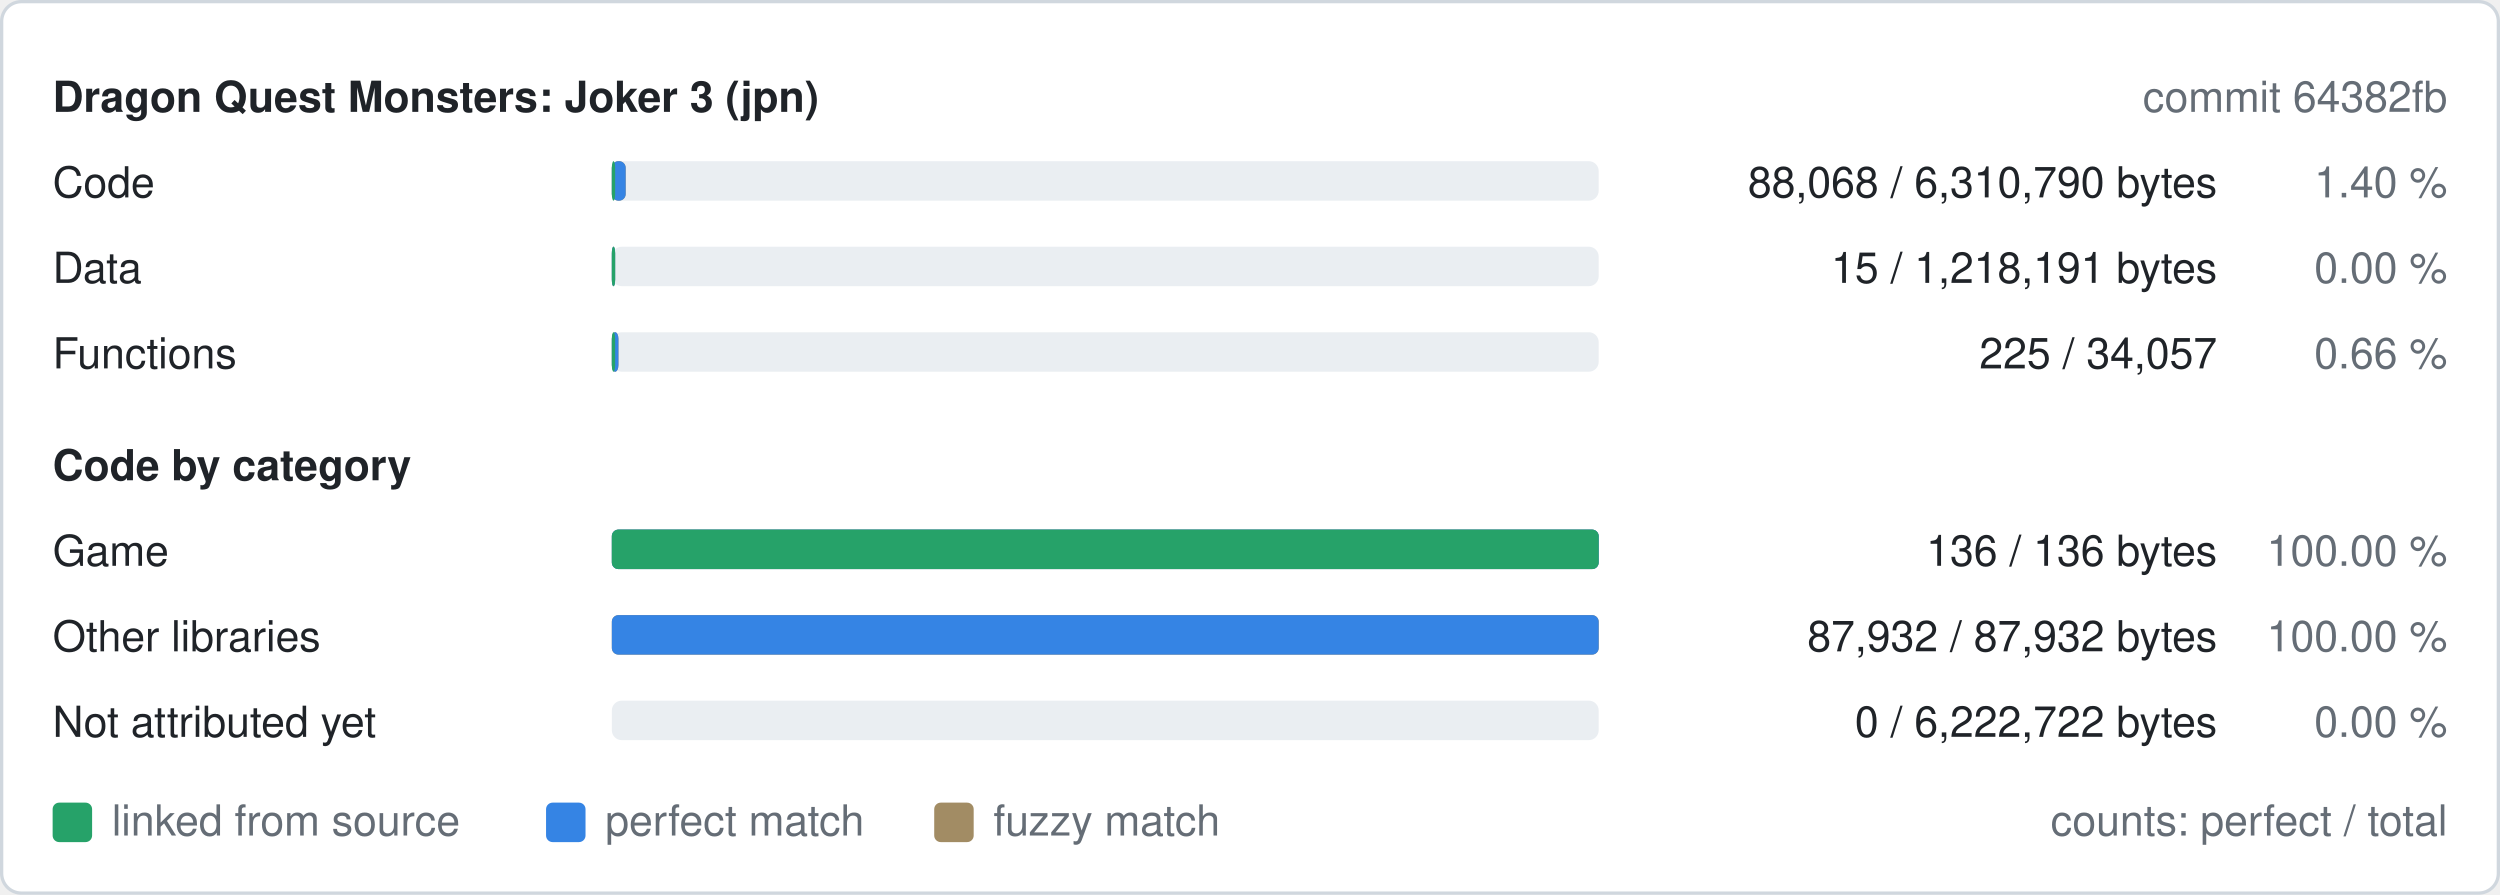
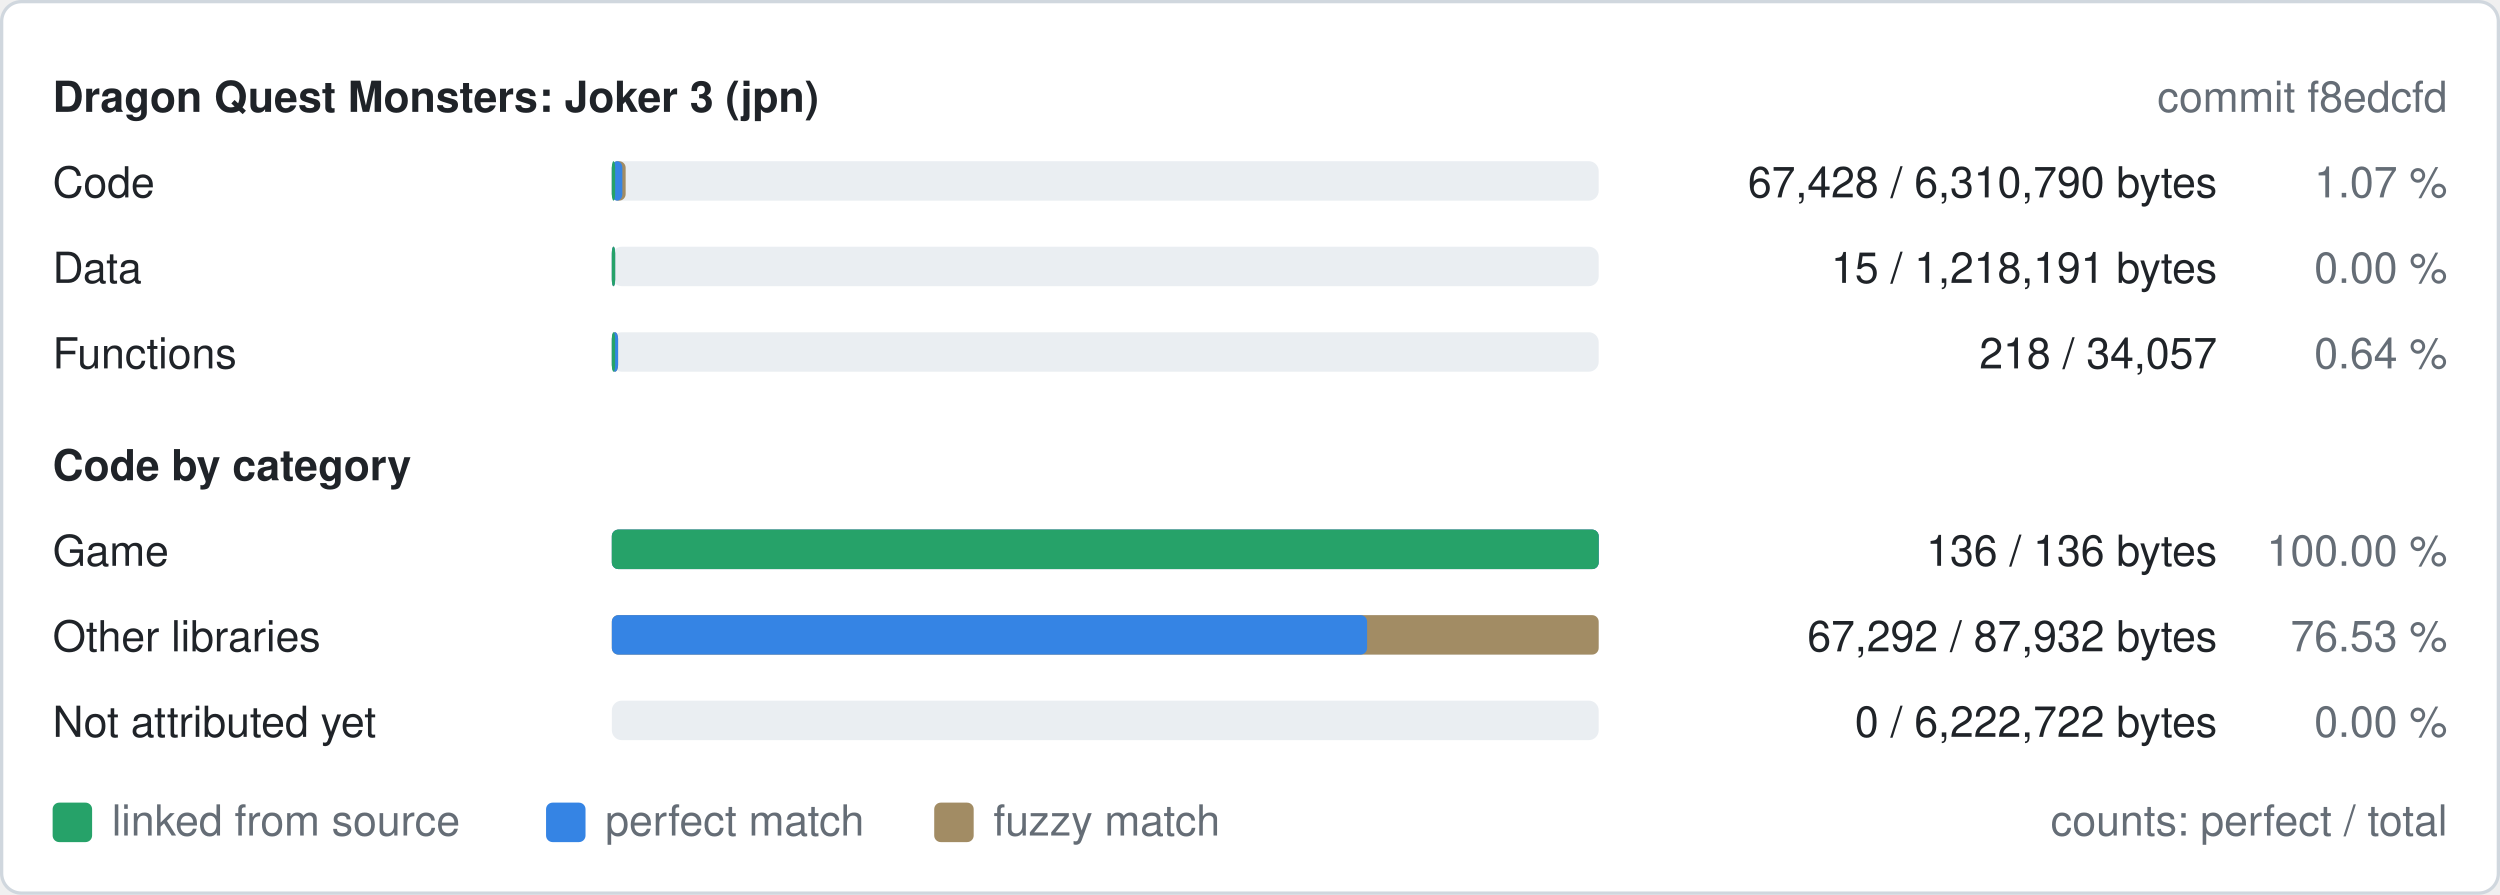
<svg xmlns="http://www.w3.org/2000/svg" width="760" height="272" viewBox="0 0 760 272" role="img" aria-label="Decompilation progress of jpn">
  <style>
text{font-family:-apple-system,BlinkMacSystemFont,"Segoe UI",Helvetica,Arial,sans-serif;font-size:13px}
.b{font-weight:600}
.bg{fill:#ffffff;stroke:#d0d7de}.t{fill:#1f2328}.m{fill:#656d76}.track{fill:#eaeef2}.fuzzy{fill:#a28c64}.perfect{fill:#3584e4}.linked{fill:#26a269}
@media (prefers-color-scheme: dark){.bg{fill:#0d1117;stroke:#30363d}.t{fill:#e6edf3}.m{fill:#8d96a0}.track{fill:#21262d}.fuzzy{fill:#a28c64}.perfect{fill:#3584e4}.linked{fill:#2ec27e}}
</style>
  <rect class="bg" x="0.5" y="0.5" width="759" height="271" rx="6" />
  <text class="t b" x="16" y="34">Dragon Quest Monsters: Joker 3 (jpn)</text>
-   <text class="m" x="744" y="34" text-anchor="end">commit 64382fb</text>
+   <text class="m" x="744" y="34" text-anchor="end">commit f8edcfd</text>
  <text class="t" x="16" y="60">Code</text>
  <rect class="track" x="186" y="49" width="300" height="12" rx="3" />
  <rect class="fuzzy" x="186" y="49" width="4.2" height="12" rx="2" />
-   <rect class="perfect" x="186" y="49" width="4.2" height="12" rx="2" />
+   <rect class="perfect" x="186" y="49" width="3.2" height="12" rx="2" />
  <rect class="linked" x="186" y="49" width="1.0" height="12" rx="2" />
-   <text class="t" x="674" y="60" text-anchor="end">88,068 / 6,310,790 bytes</text>
-   <text class="m" x="744" y="60" text-anchor="end">1.40 %</text>
+   <text class="t" x="674" y="60" text-anchor="end">67,428 / 6,310,790 bytes</text>
+   <text class="m" x="744" y="60" text-anchor="end">1.07 %</text>
  <text class="t" x="16" y="86">Data</text>
  <rect class="track" x="186" y="75" width="300" height="12" rx="3" />
  <rect class="fuzzy" x="186" y="75" width="1.0" height="12" rx="2" />
  <rect class="perfect" x="186" y="75" width="1.0" height="12" rx="2" />
  <rect class="linked" x="186" y="75" width="1.0" height="12" rx="2" />
  <text class="t" x="674" y="86" text-anchor="end">15 / 1,218,191 bytes</text>
  <text class="m" x="744" y="86" text-anchor="end">0.00 %</text>
  <text class="t" x="16" y="112">Functions</text>
  <rect class="track" x="186" y="101" width="300" height="12" rx="3" />
-   <rect class="fuzzy" x="186" y="101" width="2.0" height="12" rx="2" />
-   <rect class="perfect" x="186" y="101" width="2.0" height="12" rx="2" />
+   <rect class="fuzzy" x="186" y="101" width="1.9" height="12" rx="2" />
+   <rect class="perfect" x="186" y="101" width="1.9" height="12" rx="2" />
  <rect class="linked" x="186" y="101" width="1.0" height="12" rx="2" />
-   <text class="t" x="674" y="112" text-anchor="end">225 / 34,057</text>
-   <text class="m" x="744" y="112" text-anchor="end">0.66 %</text>
+   <text class="t" x="674" y="112" text-anchor="end">218 / 34,057</text>
+   <text class="m" x="744" y="112" text-anchor="end">0.64 %</text>
  <text class="t b" x="16" y="146">Code by category</text>
  <text class="t" x="16" y="172">Game</text>
  <rect class="track" x="186" y="161" width="300" height="12" rx="3" />
  <rect class="fuzzy" x="186" y="161" width="300.0" height="12" rx="2" />
  <rect class="perfect" x="186" y="161" width="300.0" height="12" rx="2" />
  <rect class="linked" x="186" y="161" width="300.0" height="12" rx="2" />
  <text class="t" x="674" y="172" text-anchor="end">136 / 136 bytes</text>
  <text class="m" x="744" y="172" text-anchor="end">100.00 %</text>
  <text class="t" x="16" y="198">Other libraries</text>
  <rect class="track" x="186" y="187" width="300" height="12" rx="3" />
  <rect class="fuzzy" x="186" y="187" width="300.0" height="12" rx="2" />
-   <rect class="perfect" x="186" y="187" width="300.0" height="12" rx="2" />
-   <text class="t" x="674" y="198" text-anchor="end">87,932 / 87,932 bytes</text>
-   <text class="m" x="744" y="198" text-anchor="end">100.00 %</text>
+   <rect class="perfect" x="186" y="187" width="229.6" height="12" rx="2" />
+   <text class="t" x="674" y="198" text-anchor="end">67,292 / 87,932 bytes</text>
+   <text class="m" x="744" y="198" text-anchor="end">76.53 %</text>
  <text class="t" x="16" y="224">Not attributed yet</text>
  <rect class="track" x="186" y="213" width="300" height="12" rx="3" />
  <text class="t" x="674" y="224" text-anchor="end">0 / 6,222,722 bytes</text>
  <text class="m" x="744" y="224" text-anchor="end">0.00 %</text>
  <rect class="linked" x="16" y="244" width="12" height="12" rx="2" />
  <text class="m" x="34" y="254">linked from source</text>
  <rect class="perfect" x="166" y="244" width="12" height="12" rx="2" />
  <text class="m" x="184" y="254">perfect match</text>
  <rect class="fuzzy" x="284" y="244" width="12" height="12" rx="2" />
  <text class="m" x="302" y="254">fuzzy match</text>
  <text class="m" x="744" y="254" text-anchor="end">counts: perfect / total</text>
</svg>
